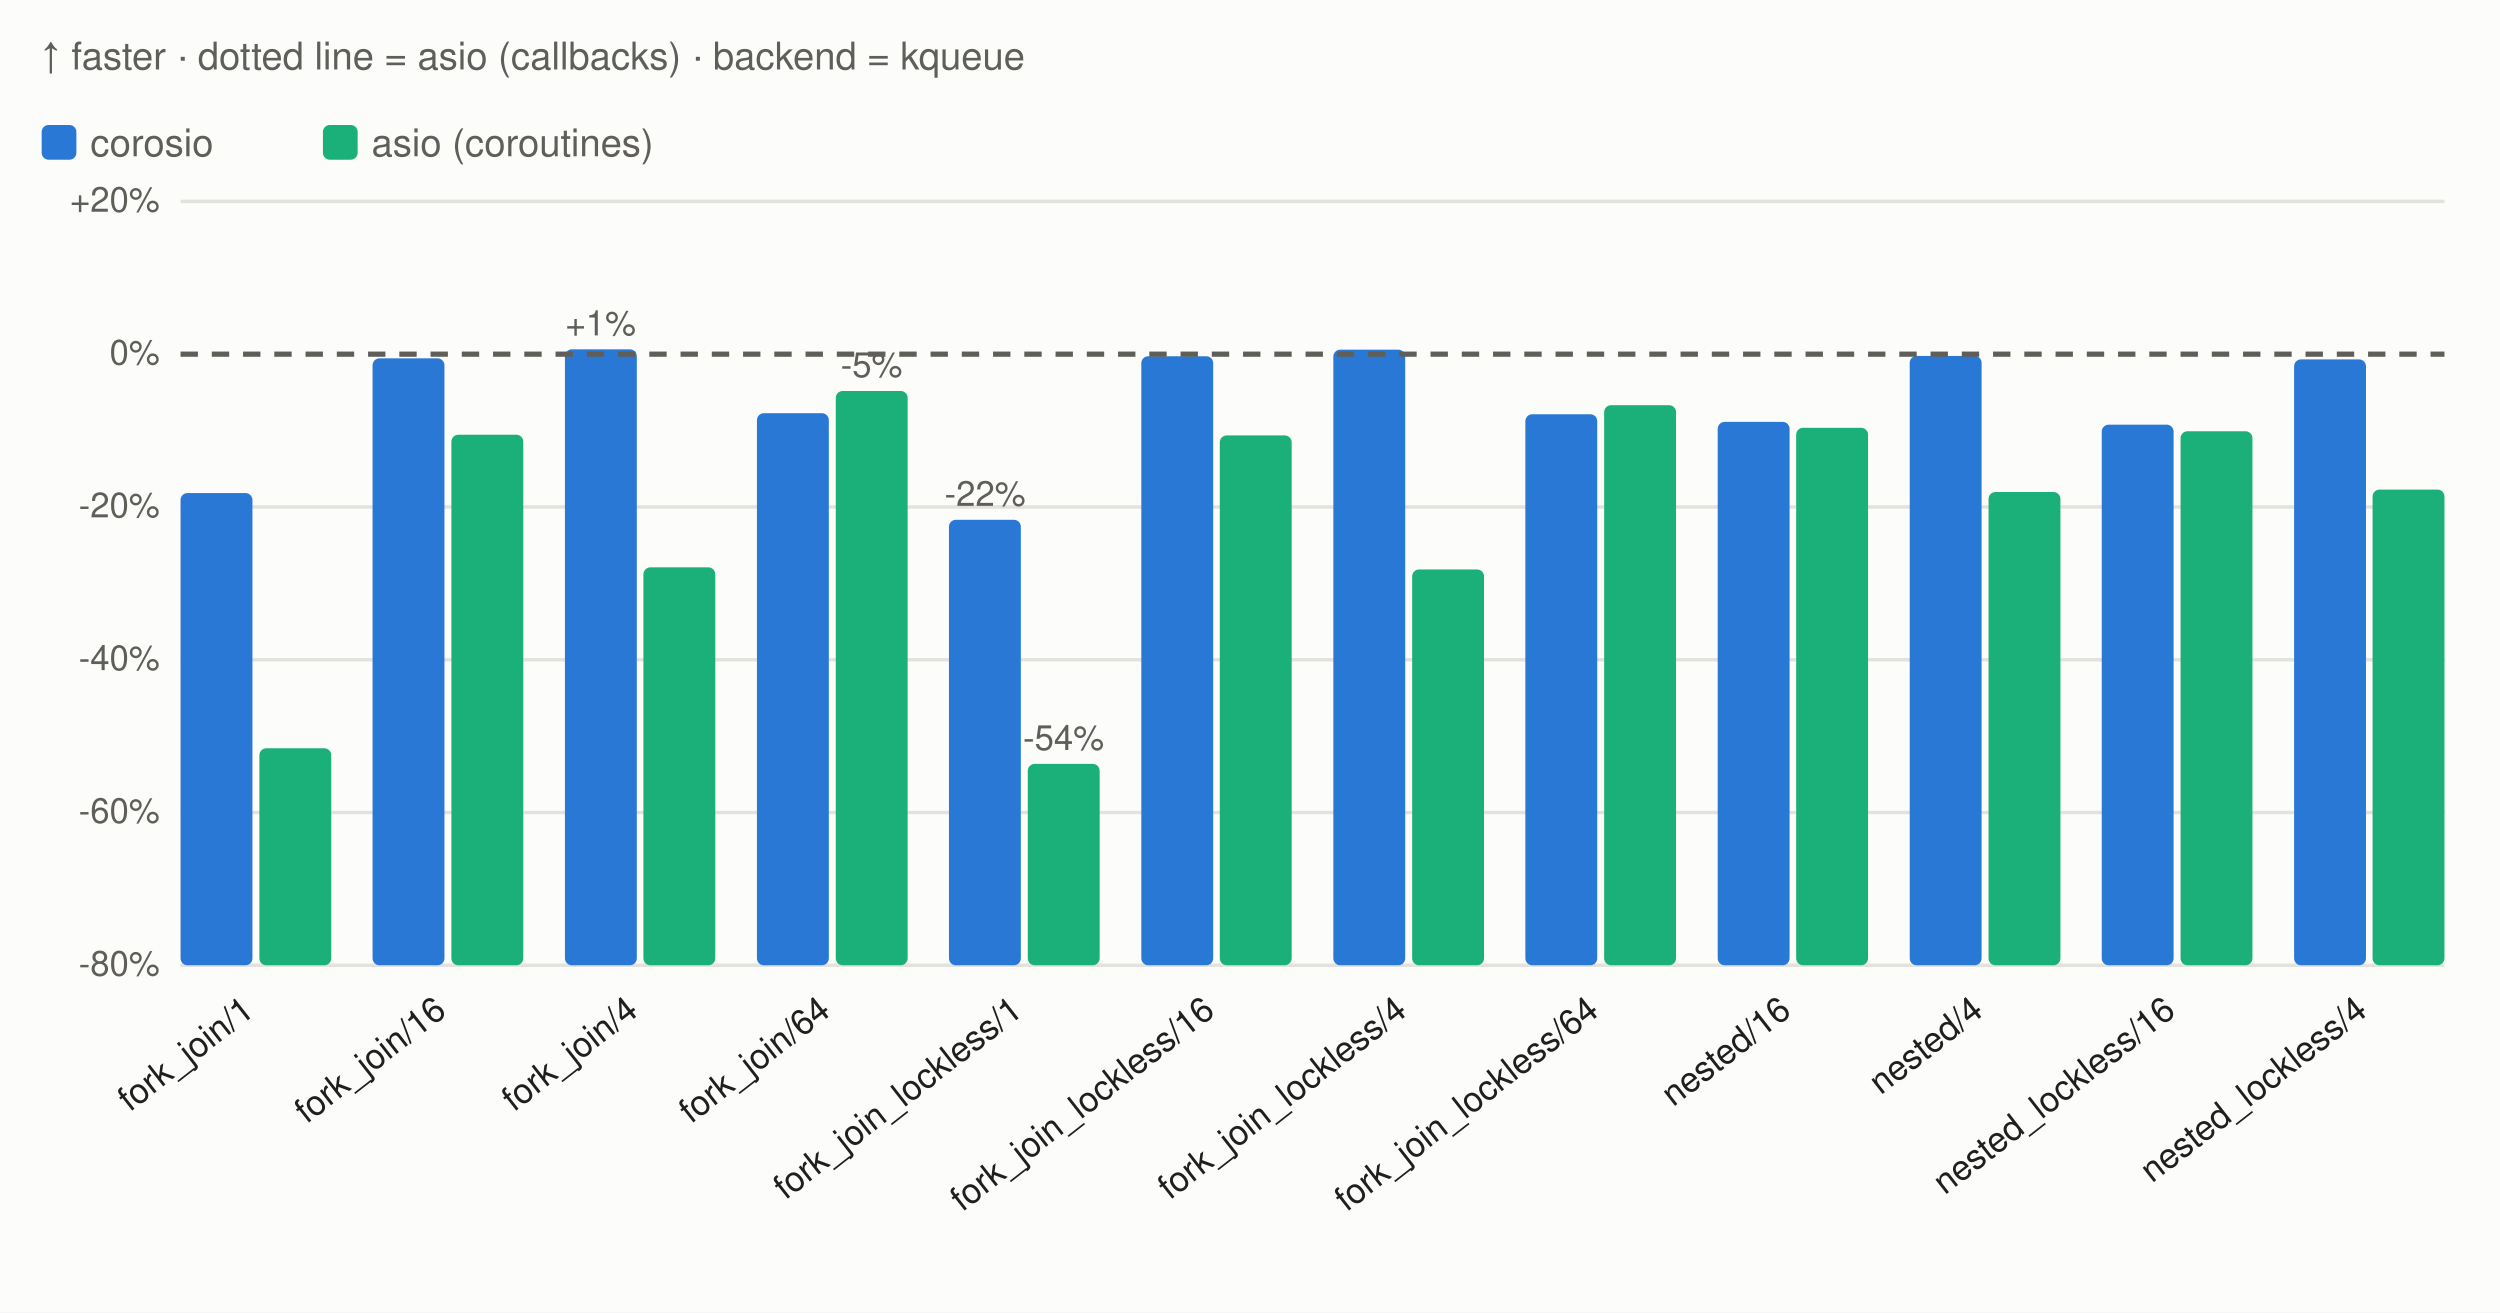
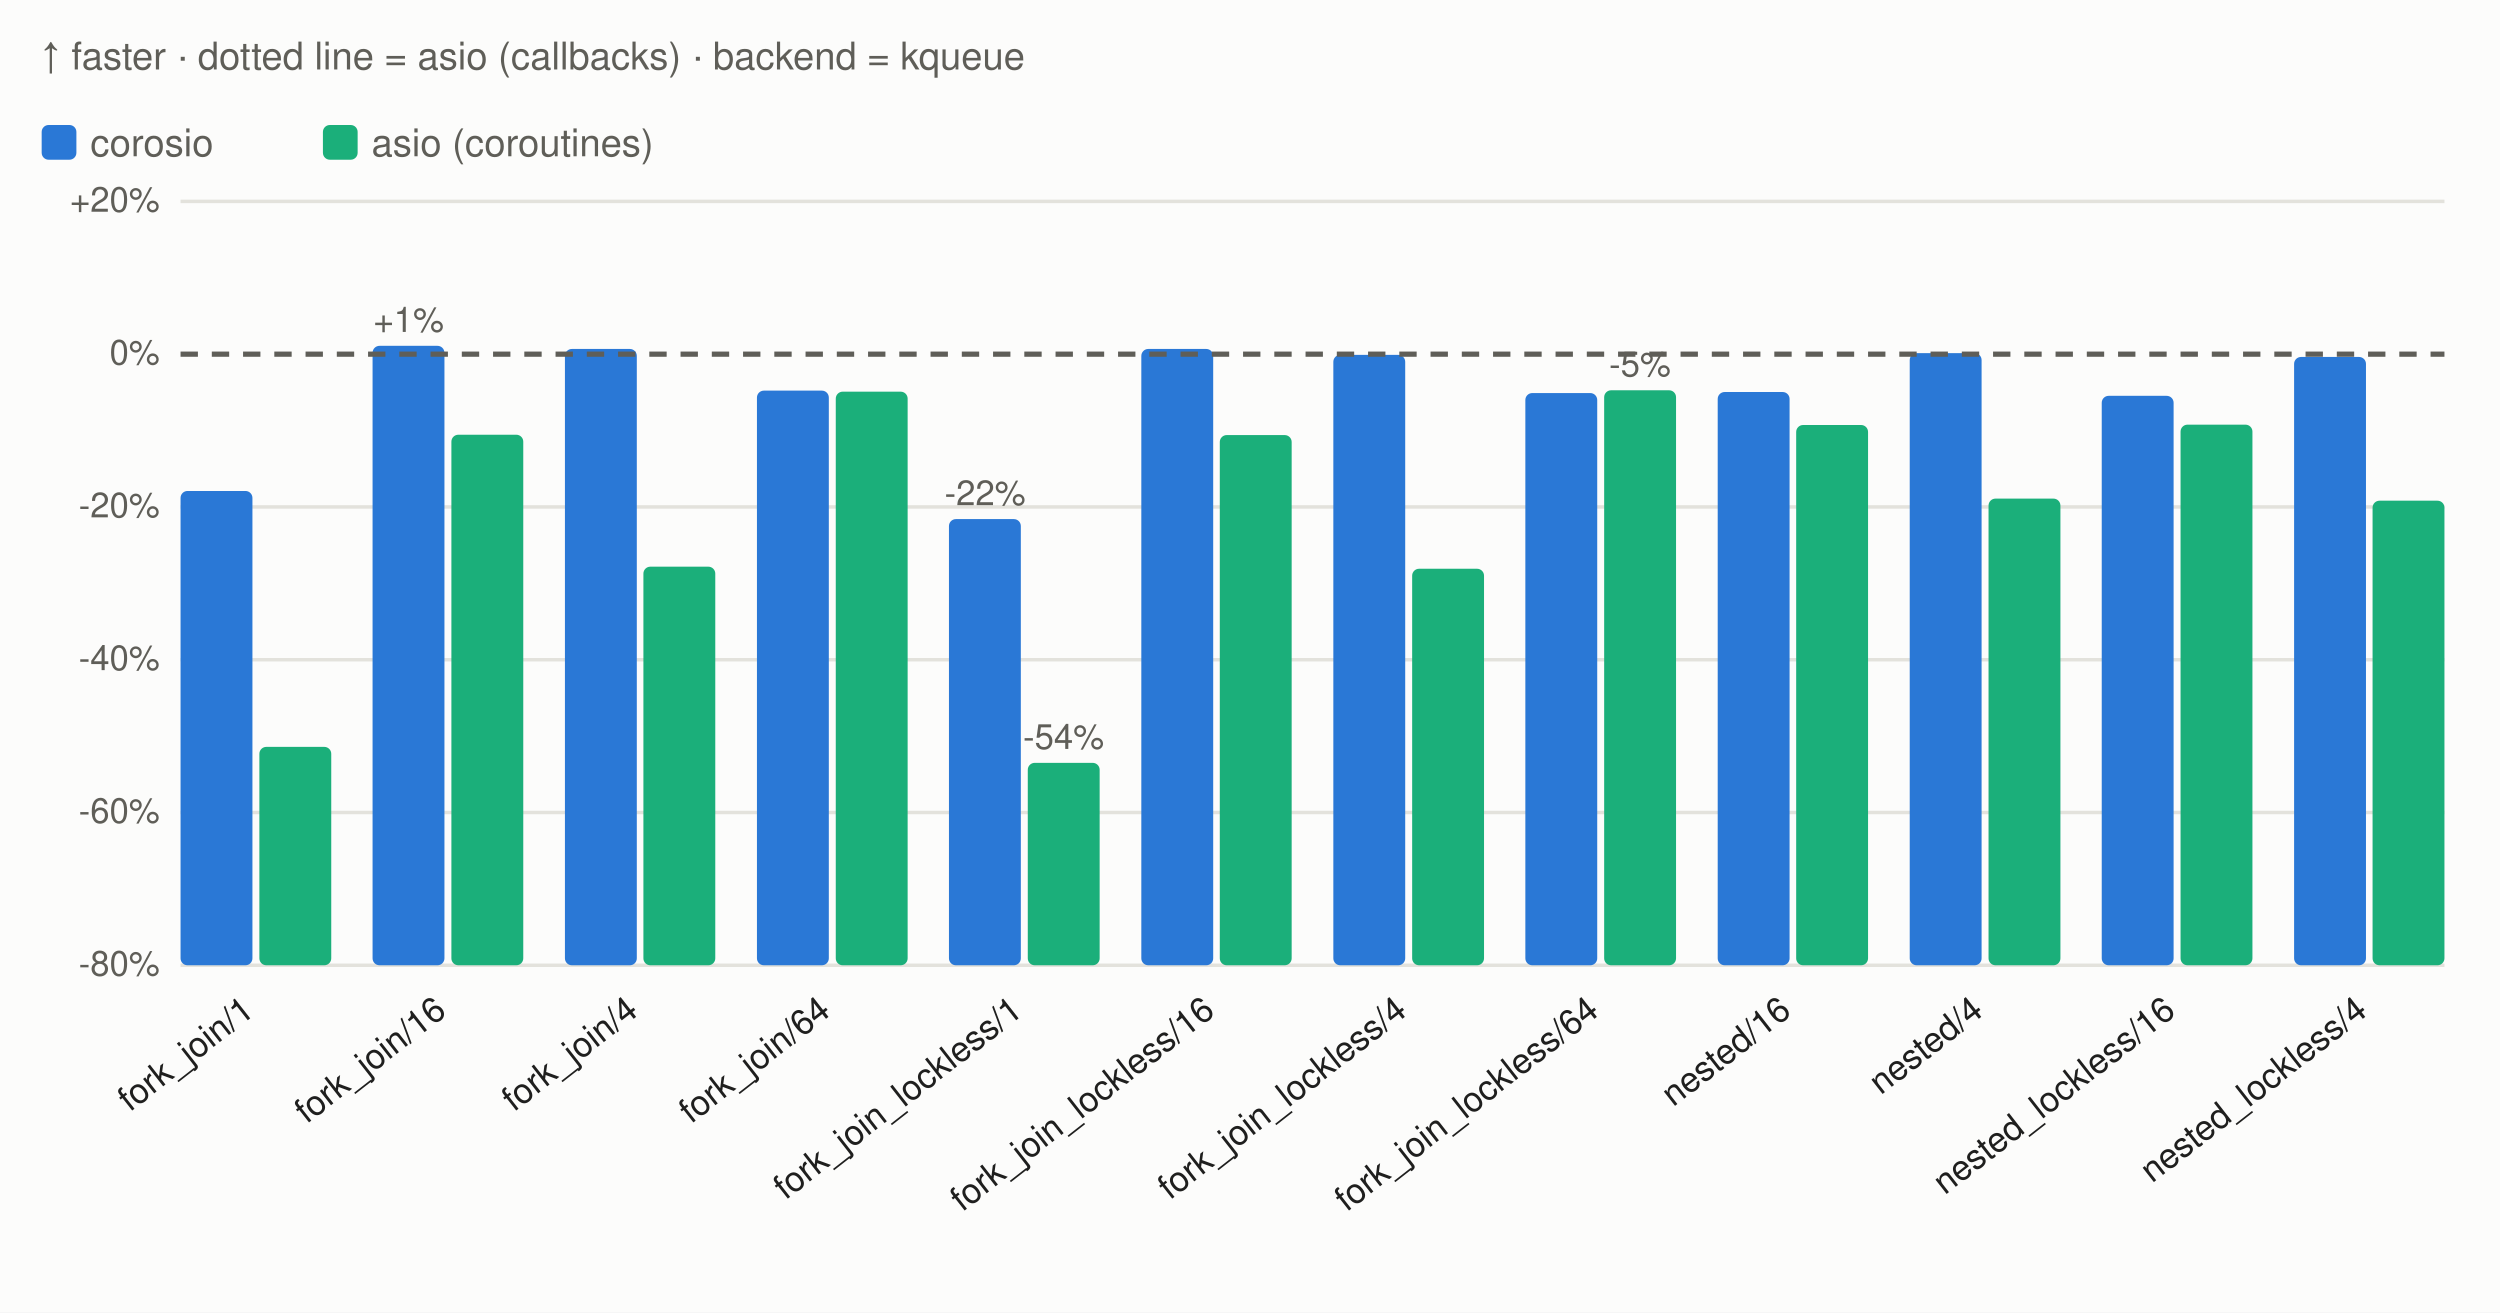
<svg xmlns="http://www.w3.org/2000/svg" class="bch-chart" width="720" height="378" viewBox="0 0 720 378">
  <style>.bch-chart{width:100%;height:auto;overflow:visible}.imageblock.bch-block{align-items:stretch}.imageblock.bch-block .content{width:100%}.bch-seg-label{fill:#ffffff;font-weight:700}html.dark .bch-exact&gt;summary.title,html.dark .bch-exact summary.title{color:var(--text-main-text-primary,#ffffff)}.boostlook .doc .openblock.bch-card{border:1px solid var(--border-border-secondary,#e3e2dc);border-radius:10px;padding:14px 14px 4px;margin-top:1.4rem;margin-bottom:1.4rem}.boostlook .doc .bch-card .imageblock.bch-block{margin-top:0;margin-bottom:0.25rem}.boostlook .doc .bch-card details.bch-exact{margin-top:0;margin-bottom:0.5rem;margin-left:0}.boostlook .doc .bch-card details.bch-exact&gt;summary{margin-left:2rem}.boostlook .doc .bch-card table.stretch,.boostlook #content .bch-card table.stretch{width:100%;margin-left:0;font-size:0.88em}.boostlook .doc .bch-card table.stretch td,.boostlook .doc .bch-card table.stretch th{padding:0.3rem 0.55rem}@media (prefers-color-scheme: dark) {.bch-surface{fill:#1a1a19}.bch-ink{fill:#ffffff}.bch-ink2{fill:#c3c2b7}.bch-grid{stroke:#3a3a38}.bch-zero{stroke:#c3c2b7}.bch-s-native{fill:#3987e5}.bch-s-uring{fill:#d95926}.bch-s-cb{fill:#199e70}.bch-div-pos{fill:#3987e5}.bch-div-neg{fill:#e66767}.bch-div-mid{fill:#383835}}html:not(.dark) .bch-surface{fill:transparent}html:not(.dark) .bch-ink{fill:#1f1f1e}html:not(.dark) .bch-ink2{fill:#5f5e58}html:not(.dark) .bch-grid{stroke:#e3e2dc}html:not(.dark) .bch-zero{stroke:#5f5e58}html:not(.dark) .bch-s-native{fill:#2a78d6}html:not(.dark) .bch-s-uring{fill:#eb6834}html:not(.dark) .bch-s-cb{fill:#1baf7a}html:not(.dark) .bch-div-pos{fill:#2a78d6}html:not(.dark) .bch-div-neg{fill:#e34948}html:not(.dark) .bch-div-mid{fill:#f0efec}html.dark .bch-surface{fill:transparent}html.dark .bch-ink{fill:#ffffff}html.dark .bch-ink2{fill:#c3c2b7}html.dark .bch-grid{stroke:#3a3a38}html.dark .bch-zero{stroke:#c3c2b7}html.dark .bch-s-native{fill:#3987e5}html.dark .bch-s-uring{fill:#d95926}html.dark .bch-s-cb{fill:#199e70}html.dark .bch-div-pos{fill:#3987e5}html.dark .bch-div-neg{fill:#e66767}html.dark .bch-div-mid{fill:#383835}</style>
  <rect width="720" height="378" class="bch-surface" fill="#fcfcfb" />
  <text x="12" y="20" font-family="-apple-system,Segoe UI,Helvetica,Arial,sans-serif" font-size="11" class="bch-ink2" fill="#5f5e58">↑ faster · dotted line = asio (callbacks) · backend = kqueue</text>
  <rect x="12" y="36" width="10" height="10" rx="2" class="bch-s-native" fill="#2a78d6" />
  <text x="26" y="45" font-family="-apple-system,Segoe UI,Helvetica,Arial,sans-serif" font-size="11" class="bch-ink2" fill="#5f5e58">corosio</text>
  <rect x="93" y="36" width="10" height="10" rx="2" class="bch-s-cb" fill="#1baf7a" />
  <text x="107" y="45" font-family="-apple-system,Segoe UI,Helvetica,Arial,sans-serif" font-size="11" class="bch-ink2" fill="#5f5e58">asio (coroutines)</text>
  <line x1="52" y1="278.0" x2="704" y2="278.0" class="bch-grid" stroke="#e3e2dc" stroke-width="1" />
  <text x="46" y="281.0" font-family="-apple-system,Segoe UI,Helvetica,Arial,sans-serif" font-size="10" class="bch-ink2" fill="#5f5e58" text-anchor="end">-80%</text>
  <line x1="52" y1="234.0" x2="704" y2="234.0" class="bch-grid" stroke="#e3e2dc" stroke-width="1" />
  <text x="46" y="237.0" font-family="-apple-system,Segoe UI,Helvetica,Arial,sans-serif" font-size="10" class="bch-ink2" fill="#5f5e58" text-anchor="end">-60%</text>
  <line x1="52" y1="190.0" x2="704" y2="190.0" class="bch-grid" stroke="#e3e2dc" stroke-width="1" />
  <text x="46" y="193.0" font-family="-apple-system,Segoe UI,Helvetica,Arial,sans-serif" font-size="10" class="bch-ink2" fill="#5f5e58" text-anchor="end">-40%</text>
  <line x1="52" y1="146.0" x2="704" y2="146.0" class="bch-grid" stroke="#e3e2dc" stroke-width="1" />
  <text x="46" y="149.0" font-family="-apple-system,Segoe UI,Helvetica,Arial,sans-serif" font-size="10" class="bch-ink2" fill="#5f5e58" text-anchor="end">-20%</text>
  <line x1="52" y1="58.0" x2="704" y2="58.0" class="bch-grid" stroke="#e3e2dc" stroke-width="1" />
  <text x="46" y="61.0" font-family="-apple-system,Segoe UI,Helvetica,Arial,sans-serif" font-size="10" class="bch-ink2" fill="#5f5e58" text-anchor="end">+20%</text>
  <text x="46" y="105.0" font-family="-apple-system,Segoe UI,Helvetica,Arial,sans-serif" font-size="10" class="bch-ink2" fill="#5f5e58" text-anchor="end">0%</text>
-   <rect x="52.0" y="142.0" width="20.7" height="136.0" rx="2" class="bch-s-native" fill="#2a78d6" />
-   <rect x="74.7" y="215.5" width="20.7" height="62.5" rx="2" class="bch-s-cb" fill="#1baf7a" />
+   <rect x="52.0" y="141.4" width="20.7" height="136.6" rx="2" class="bch-s-native" fill="#2a78d6" />
+   <rect x="74.7" y="215.1" width="20.7" height="62.9" rx="2" class="bch-s-cb" fill="#1baf7a" />
  <text x="73.7" y="292.0" font-family="-apple-system,Segoe UI,Helvetica,Arial,sans-serif" font-size="10" class="bch-ink" fill="#1f1f1e" text-anchor="end" transform="rotate(-38 73.7 292.0)">fork_join/1</text>
-   <rect x="107.3" y="103.2" width="20.7" height="174.8" rx="2" class="bch-s-native" fill="#2a78d6" />
+   <rect x="107.3" y="99.6" width="20.7" height="178.4" rx="2" class="bch-s-native" fill="#2a78d6" />
+   <text x="117.7" y="95.6" font-family="-apple-system,Segoe UI,Helvetica,Arial,sans-serif" font-size="10" class="bch-ink2" fill="#5f5e58" text-anchor="middle">+1%</text>
  <rect x="130.0" y="125.2" width="20.7" height="152.8" rx="2" class="bch-s-cb" fill="#1baf7a" />
  <text x="129.0" y="292.0" font-family="-apple-system,Segoe UI,Helvetica,Arial,sans-serif" font-size="10" class="bch-ink" fill="#1f1f1e" text-anchor="end" transform="rotate(-38 129.0 292.0)">fork_join/16</text>
-   <rect x="162.7" y="100.6" width="20.7" height="177.4" rx="2" class="bch-s-native" fill="#2a78d6" />
-   <text x="173.0" y="96.6" font-family="-apple-system,Segoe UI,Helvetica,Arial,sans-serif" font-size="10" class="bch-ink2" fill="#5f5e58" text-anchor="middle">+1%</text>
-   <rect x="185.3" y="163.4" width="20.7" height="114.6" rx="2" class="bch-s-cb" fill="#1baf7a" />
+   <rect x="162.7" y="100.5" width="20.7" height="177.5" rx="2" class="bch-s-native" fill="#2a78d6" />
+   <rect x="185.3" y="163.2" width="20.7" height="114.8" rx="2" class="bch-s-cb" fill="#1baf7a" />
  <text x="184.3" y="292.0" font-family="-apple-system,Segoe UI,Helvetica,Arial,sans-serif" font-size="10" class="bch-ink" fill="#1f1f1e" text-anchor="end" transform="rotate(-38 184.3 292.0)">fork_join/4</text>
-   <rect x="218.0" y="119.0" width="20.7" height="159.0" rx="2" class="bch-s-native" fill="#2a78d6" />
-   <rect x="240.7" y="112.6" width="20.7" height="165.4" rx="2" class="bch-s-cb" fill="#1baf7a" />
-   <text x="251.0" y="108.6" font-family="-apple-system,Segoe UI,Helvetica,Arial,sans-serif" font-size="10" class="bch-ink2" fill="#5f5e58" text-anchor="middle">-5%</text>
+   <rect x="218.0" y="112.5" width="20.7" height="165.5" rx="2" class="bch-s-native" fill="#2a78d6" />
+   <rect x="240.7" y="112.8" width="20.7" height="165.2" rx="2" class="bch-s-cb" fill="#1baf7a" />
  <text x="239.7" y="292.0" font-family="-apple-system,Segoe UI,Helvetica,Arial,sans-serif" font-size="10" class="bch-ink" fill="#1f1f1e" text-anchor="end" transform="rotate(-38 239.7 292.0)">fork_join/64</text>
-   <rect x="273.3" y="149.7" width="20.7" height="128.3" rx="2" class="bch-s-native" fill="#2a78d6" />
-   <text x="283.7" y="145.7" font-family="-apple-system,Segoe UI,Helvetica,Arial,sans-serif" font-size="10" class="bch-ink2" fill="#5f5e58" text-anchor="middle">-22%</text>
-   <rect x="296.0" y="220.0" width="20.7" height="58.0" rx="2" class="bch-s-cb" fill="#1baf7a" />
-   <text x="306.3" y="216.0" font-family="-apple-system,Segoe UI,Helvetica,Arial,sans-serif" font-size="10" class="bch-ink2" fill="#5f5e58" text-anchor="middle">-54%</text>
+   <rect x="273.3" y="149.5" width="20.7" height="128.5" rx="2" class="bch-s-native" fill="#2a78d6" />
+   <text x="283.7" y="145.5" font-family="-apple-system,Segoe UI,Helvetica,Arial,sans-serif" font-size="10" class="bch-ink2" fill="#5f5e58" text-anchor="middle">-22%</text>
+   <rect x="296.0" y="219.7" width="20.7" height="58.3" rx="2" class="bch-s-cb" fill="#1baf7a" />
+   <text x="306.3" y="215.7" font-family="-apple-system,Segoe UI,Helvetica,Arial,sans-serif" font-size="10" class="bch-ink2" fill="#5f5e58" text-anchor="middle">-54%</text>
  <text x="295.0" y="292.0" font-family="-apple-system,Segoe UI,Helvetica,Arial,sans-serif" font-size="10" class="bch-ink" fill="#1f1f1e" text-anchor="end" transform="rotate(-38 295.0 292.0)">fork_join_lockless/1</text>
-   <rect x="328.7" y="102.6" width="20.7" height="175.4" rx="2" class="bch-s-native" fill="#2a78d6" />
-   <rect x="351.3" y="125.4" width="20.7" height="152.6" rx="2" class="bch-s-cb" fill="#1baf7a" />
+   <rect x="328.7" y="100.5" width="20.7" height="177.5" rx="2" class="bch-s-native" fill="#2a78d6" />
+   <rect x="351.3" y="125.3" width="20.7" height="152.7" rx="2" class="bch-s-cb" fill="#1baf7a" />
  <text x="350.3" y="292.0" font-family="-apple-system,Segoe UI,Helvetica,Arial,sans-serif" font-size="10" class="bch-ink" fill="#1f1f1e" text-anchor="end" transform="rotate(-38 350.3 292.0)">fork_join_lockless/16</text>
-   <rect x="384.0" y="100.7" width="20.7" height="177.3" rx="2" class="bch-s-native" fill="#2a78d6" />
-   <rect x="406.7" y="164.0" width="20.7" height="114.0" rx="2" class="bch-s-cb" fill="#1baf7a" />
+   <rect x="384.0" y="102.2" width="20.7" height="175.8" rx="2" class="bch-s-native" fill="#2a78d6" />
+   <rect x="406.7" y="163.8" width="20.7" height="114.2" rx="2" class="bch-s-cb" fill="#1baf7a" />
  <text x="405.7" y="292.0" font-family="-apple-system,Segoe UI,Helvetica,Arial,sans-serif" font-size="10" class="bch-ink" fill="#1f1f1e" text-anchor="end" transform="rotate(-38 405.7 292.0)">fork_join_lockless/4</text>
-   <rect x="439.3" y="119.3" width="20.7" height="158.7" rx="2" class="bch-s-native" fill="#2a78d6" />
-   <rect x="462.0" y="116.7" width="20.7" height="161.3" rx="2" class="bch-s-cb" fill="#1baf7a" />
+   <rect x="439.3" y="113.2" width="20.7" height="164.8" rx="2" class="bch-s-native" fill="#2a78d6" />
+   <rect x="462.0" y="112.4" width="20.7" height="165.6" rx="2" class="bch-s-cb" fill="#1baf7a" />
+   <text x="472.3" y="108.4" font-family="-apple-system,Segoe UI,Helvetica,Arial,sans-serif" font-size="10" class="bch-ink2" fill="#5f5e58" text-anchor="middle">-5%</text>
  <text x="461.0" y="292.0" font-family="-apple-system,Segoe UI,Helvetica,Arial,sans-serif" font-size="10" class="bch-ink" fill="#1f1f1e" text-anchor="end" transform="rotate(-38 461.0 292.0)">fork_join_lockless/64</text>
-   <rect x="494.7" y="121.5" width="20.7" height="156.5" rx="2" class="bch-s-native" fill="#2a78d6" />
-   <rect x="517.3" y="123.2" width="20.7" height="154.8" rx="2" class="bch-s-cb" fill="#1baf7a" />
+   <rect x="494.7" y="112.9" width="20.7" height="165.1" rx="2" class="bch-s-native" fill="#2a78d6" />
+   <rect x="517.3" y="122.4" width="20.7" height="155.6" rx="2" class="bch-s-cb" fill="#1baf7a" />
  <text x="516.3" y="292.0" font-family="-apple-system,Segoe UI,Helvetica,Arial,sans-serif" font-size="10" class="bch-ink" fill="#1f1f1e" text-anchor="end" transform="rotate(-38 516.3 292.0)">nested/16</text>
-   <rect x="550.0" y="102.5" width="20.7" height="175.5" rx="2" class="bch-s-native" fill="#2a78d6" />
-   <rect x="572.7" y="141.7" width="20.7" height="136.3" rx="2" class="bch-s-cb" fill="#1baf7a" />
+   <rect x="550.0" y="101.7" width="20.7" height="176.3" rx="2" class="bch-s-native" fill="#2a78d6" />
+   <rect x="572.7" y="143.6" width="20.7" height="134.4" rx="2" class="bch-s-cb" fill="#1baf7a" />
  <text x="571.7" y="292.0" font-family="-apple-system,Segoe UI,Helvetica,Arial,sans-serif" font-size="10" class="bch-ink" fill="#1f1f1e" text-anchor="end" transform="rotate(-38 571.7 292.0)">nested/4</text>
-   <rect x="605.3" y="122.3" width="20.7" height="155.7" rx="2" class="bch-s-native" fill="#2a78d6" />
-   <rect x="628.0" y="124.2" width="20.7" height="153.8" rx="2" class="bch-s-cb" fill="#1baf7a" />
+   <rect x="605.3" y="114.0" width="20.7" height="164.0" rx="2" class="bch-s-native" fill="#2a78d6" />
+   <rect x="628.0" y="122.3" width="20.7" height="155.7" rx="2" class="bch-s-cb" fill="#1baf7a" />
  <text x="627.0" y="292.0" font-family="-apple-system,Segoe UI,Helvetica,Arial,sans-serif" font-size="10" class="bch-ink" fill="#1f1f1e" text-anchor="end" transform="rotate(-38 627.0 292.0)">nested_lockless/16</text>
-   <rect x="660.7" y="103.5" width="20.7" height="174.5" rx="2" class="bch-s-native" fill="#2a78d6" />
-   <rect x="683.3" y="141.0" width="20.7" height="137.0" rx="2" class="bch-s-cb" fill="#1baf7a" />
+   <rect x="660.7" y="102.8" width="20.7" height="175.2" rx="2" class="bch-s-native" fill="#2a78d6" />
+   <rect x="683.3" y="144.2" width="20.7" height="133.8" rx="2" class="bch-s-cb" fill="#1baf7a" />
  <text x="682.3" y="292.0" font-family="-apple-system,Segoe UI,Helvetica,Arial,sans-serif" font-size="10" class="bch-ink" fill="#1f1f1e" text-anchor="end" transform="rotate(-38 682.3 292.0)">nested_lockless/4</text>
  <line x1="52" y1="102.0" x2="704" y2="102.0" class="bch-zero" stroke="#5f5e58" stroke-width="1.5" stroke-dasharray="5 4" />
</svg>
